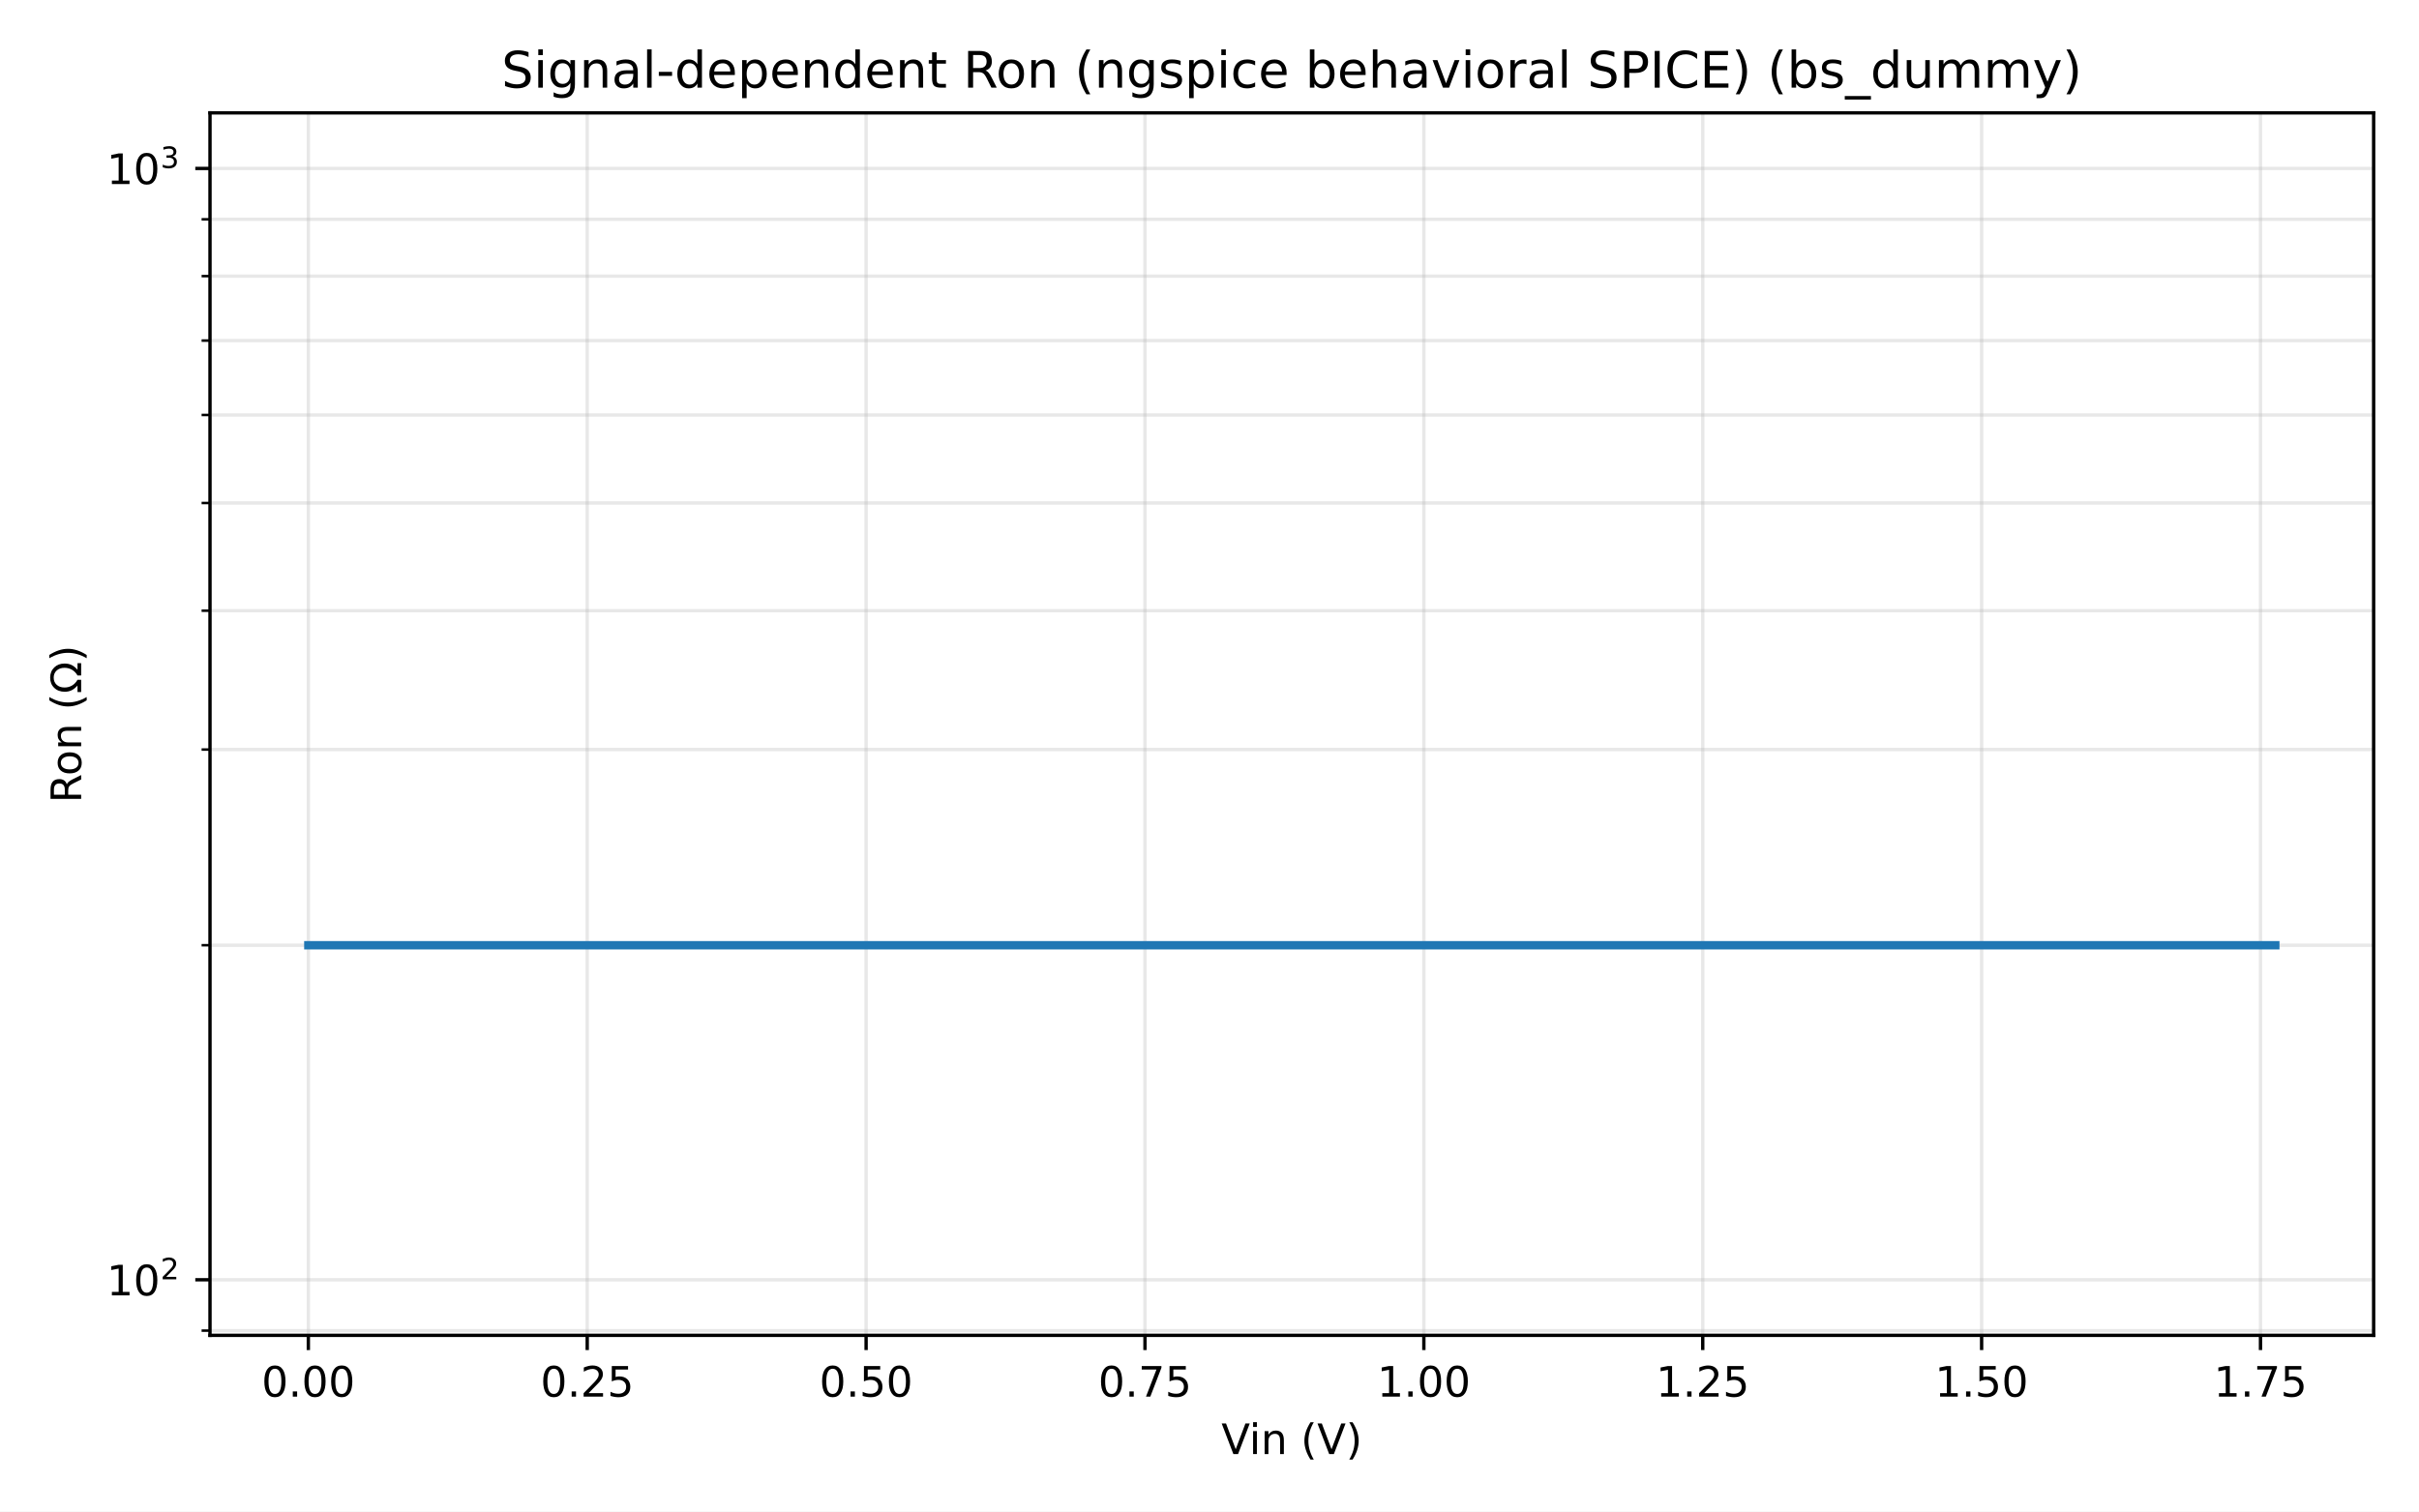
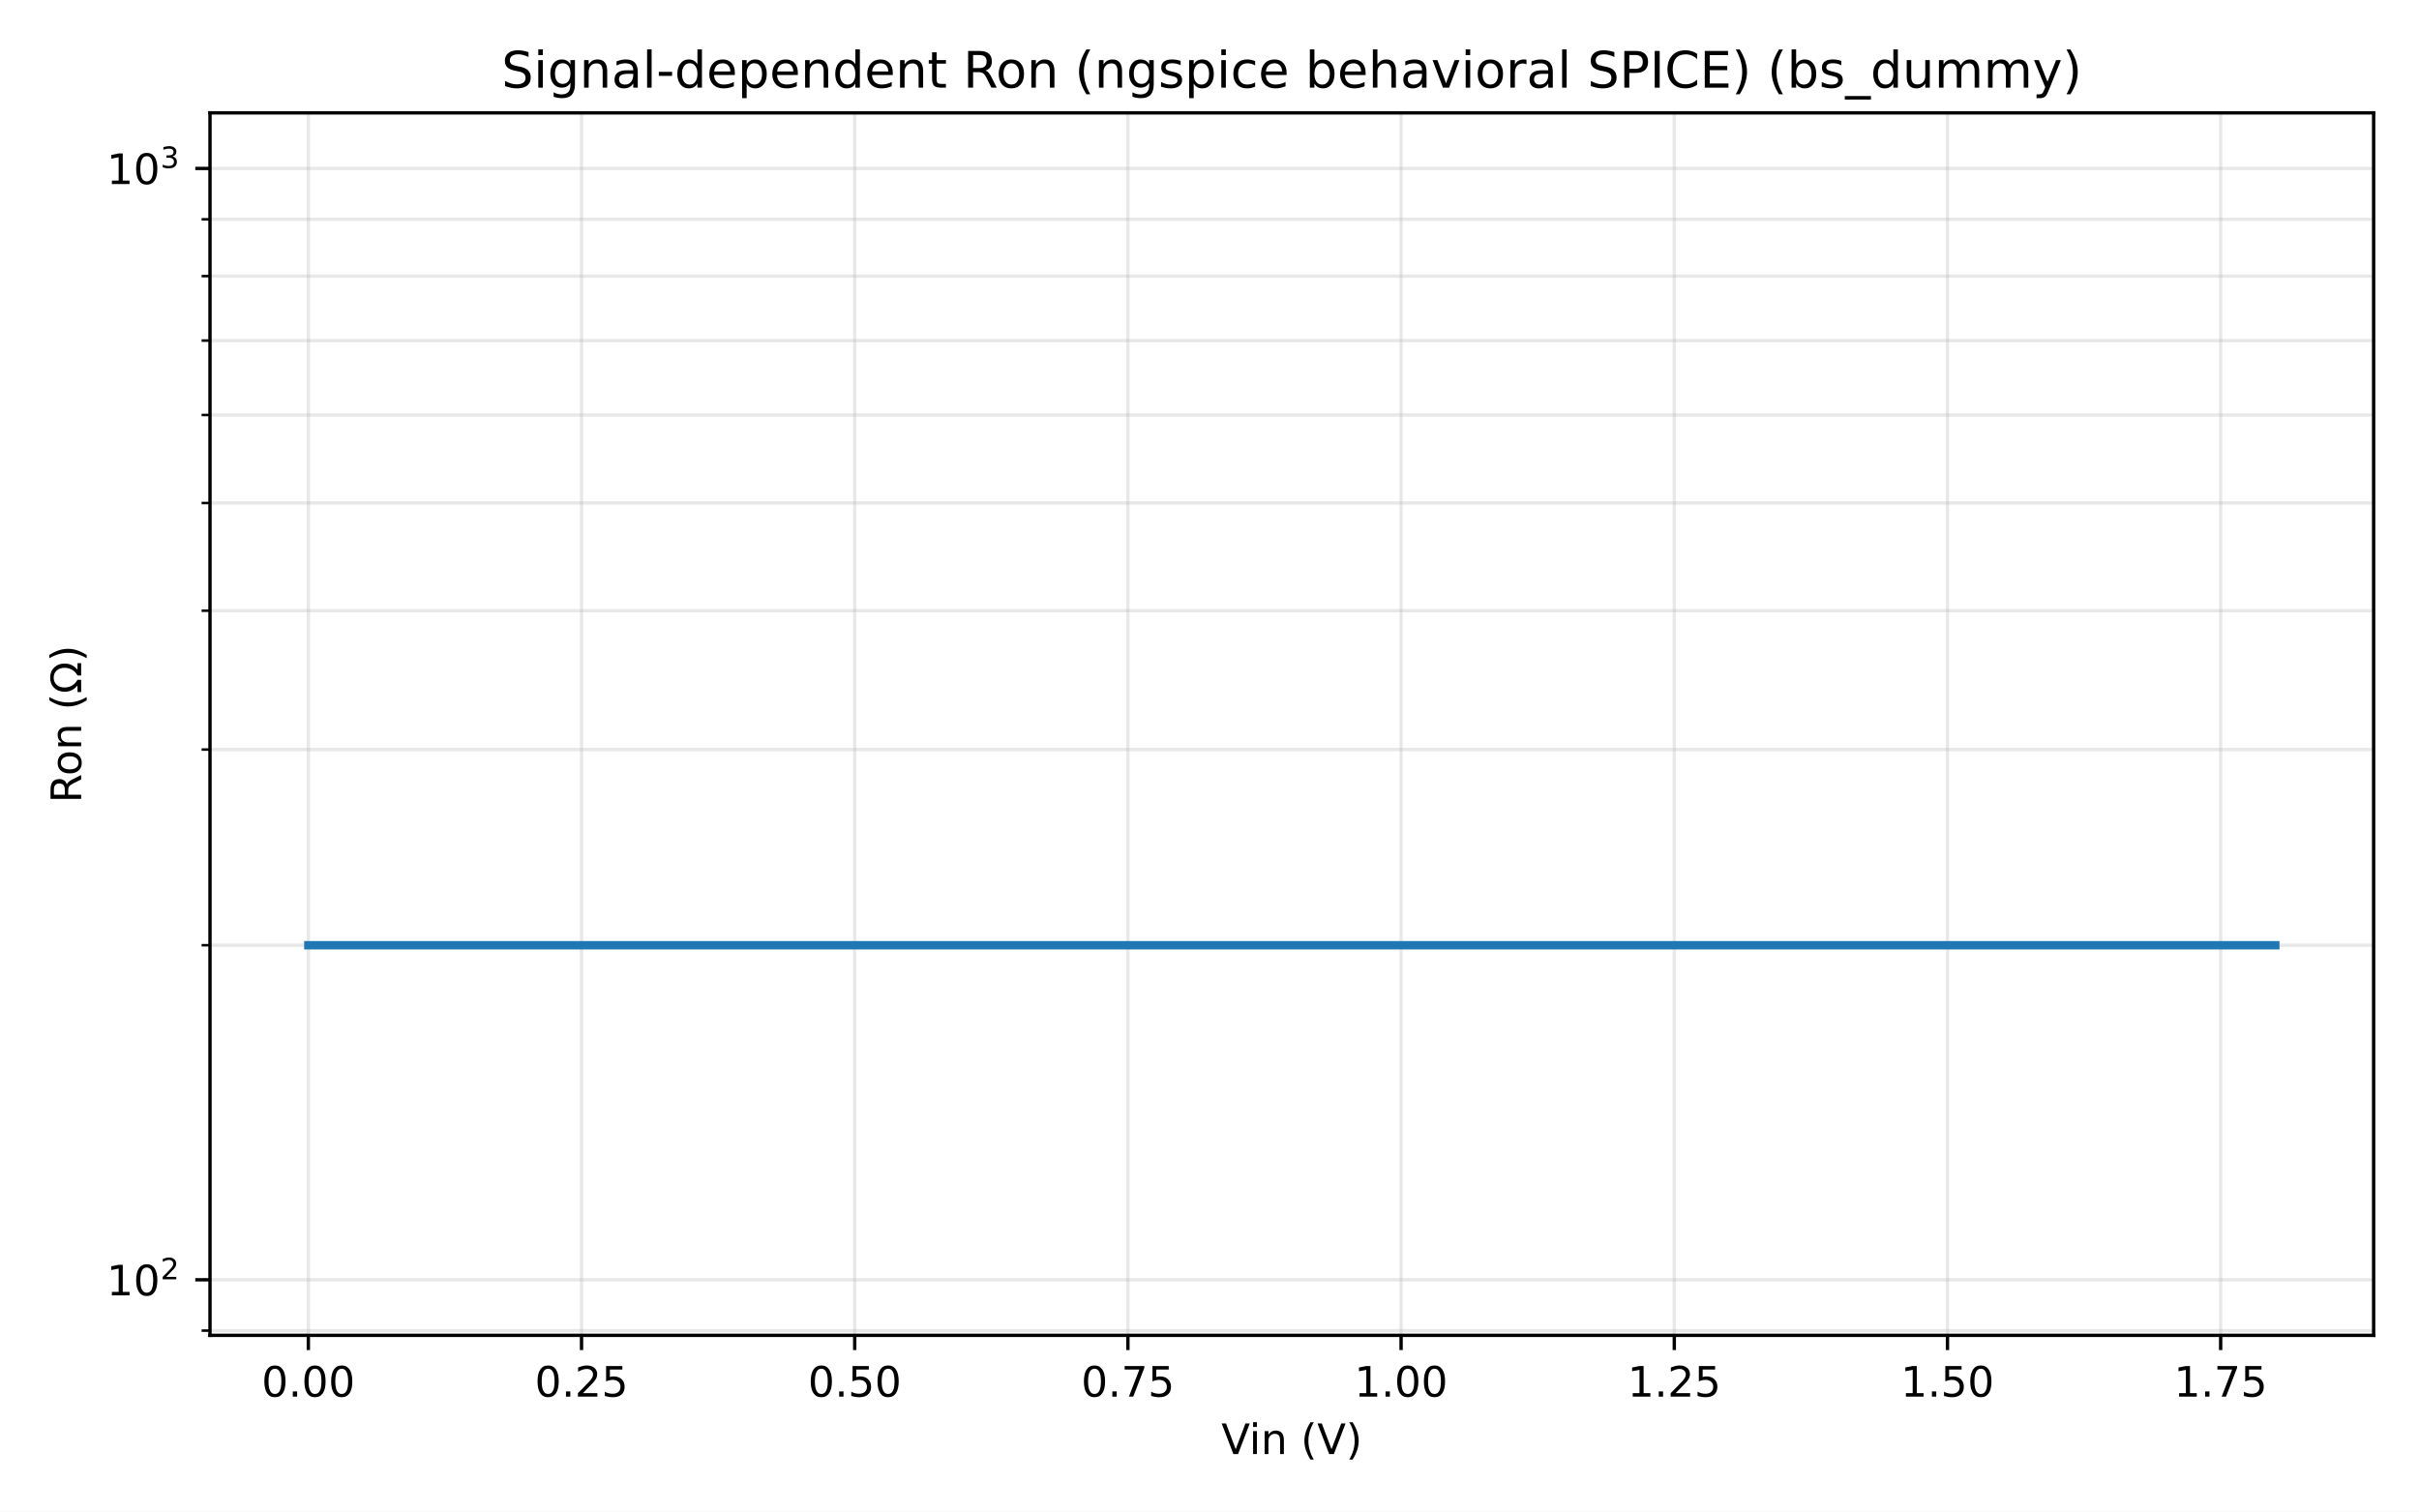
<svg xmlns="http://www.w3.org/2000/svg" xmlns:xlink="http://www.w3.org/1999/xlink" width="576pt" height="360pt" viewBox="0 0 576 360" version="1.1">
  <defs>
    <style type="text/css">*{stroke-linejoin: round; stroke-linecap: butt}</style>
  </defs>
  <g id="figure_1">
    <g id="patch_1">
      <path d="M 0 360  L 576 360  L 576 0  L 0 0  z " style="fill: #ffffff" />
    </g>
    <g id="axes_1">
      <g id="patch_2">
        <path d="M 50.003 318.04  L 565.2 318.04  L 565.2 26.88  L 50.003 26.88  z " style="fill: #ffffff" />
      </g>
      <g id="matplotlib.axis_1">
        <g id="xtick_1">
          <g id="line2d_1">
-             <path d="M 73.421 318.04  L 73.421 26.88  " clip-path="url(#p03a3f156e8)" style="fill: none; stroke: #b0b0b0; stroke-opacity: 0.3; stroke-width: 0.8; stroke-linecap: square" />
+             <path d="M 73.421 318.04  L 73.421 26.88  " clip-path="url(#pf1836891ef)" style="fill: none; stroke: #b0b0b0; stroke-opacity: 0.3; stroke-width: 0.8; stroke-linecap: square" />
          </g>
          <g id="line2d_2">
            <defs>
-               <path id="m224c642c8e" d="M 0 0  L 0 3.5  " style="stroke: #000000; stroke-width: 0.8" />
+               <path id="m5a19cb2542" d="M 0 0  L 0 3.5  " style="stroke: #000000; stroke-width: 0.8" />
            </defs>
            <g>
-               <use xlink:href="#m224c642c8e" x="73.421" y="318.04" style="stroke: #000000; stroke-width: 0.8" />
+               <use xlink:href="#m5a19cb2542" x="73.421" y="318.04" style="stroke: #000000; stroke-width: 0.8" />
            </g>
          </g>
          <g id="text_1">
            <g transform="translate(62.28793 332.6384) scale(0.1 -0.1)">
              <defs>
                <path id="DejaVuSans-30" d="M 2034 4250  Q 1547 4250 1301 3770  Q 1056 3291 1056 2328  Q 1056 1369 1301 889  Q 1547 409 2034 409  Q 2525 409 2770 889  Q 3016 1369 3016 2328  Q 3016 3291 2770 3770  Q 2525 4250 2034 4250  z M 2034 4750  Q 2819 4750 3233 4129  Q 3647 3509 3647 2328  Q 3647 1150 3233 529  Q 2819 -91 2034 -91  Q 1250 -91 836 529  Q 422 1150 422 2328  Q 422 3509 836 4129  Q 1250 4750 2034 4750  z " transform="scale(0.015625)" />
                <path id="DejaVuSans-2e" d="M 684 794  L 1344 794  L 1344 0  L 684 0  L 684 794  z " transform="scale(0.015625)" />
              </defs>
              <use xlink:href="#DejaVuSans-30" />
              <use xlink:href="#DejaVuSans-2e" transform="translate(63.62305 0)" />
              <use xlink:href="#DejaVuSans-30" transform="translate(95.41016 0)" />
              <use xlink:href="#DejaVuSans-30" transform="translate(159.0332 0)" />
            </g>
          </g>
        </g>
        <g id="xtick_2">
          <g id="line2d_3">
-             <path d="M 139.826 318.04  L 139.826 26.88  " clip-path="url(#p03a3f156e8)" style="fill: none; stroke: #b0b0b0; stroke-opacity: 0.3; stroke-width: 0.8; stroke-linecap: square" />
+             <path d="M 138.471 318.04  L 138.471 26.88  " clip-path="url(#pf1836891ef)" style="fill: none; stroke: #b0b0b0; stroke-opacity: 0.3; stroke-width: 0.8; stroke-linecap: square" />
          </g>
          <g id="line2d_4">
            <g>
-               <use xlink:href="#m224c642c8e" x="139.826" y="318.04" style="stroke: #000000; stroke-width: 0.8" />
+               <use xlink:href="#m5a19cb2542" x="138.471" y="318.04" style="stroke: #000000; stroke-width: 0.8" />
            </g>
          </g>
          <g id="text_2">
-             <g transform="translate(128.6933 332.6384) scale(0.1 -0.1)">
+             <g transform="translate(127.3381 332.6384) scale(0.1 -0.1)">
              <defs>
                <path id="DejaVuSans-32" d="M 1228 531  L 3431 531  L 3431 0  L 469 0  L 469 531  Q 828 903 1448 1529  Q 2069 2156 2228 2338  Q 2531 2678 2651 2914  Q 2772 3150 2772 3378  Q 2772 3750 2511 3984  Q 2250 4219 1831 4219  Q 1534 4219 1204 4116  Q 875 4013 500 3803  L 500 4441  Q 881 4594 1212 4672  Q 1544 4750 1819 4750  Q 2544 4750 2975 4387  Q 3406 4025 3406 3419  Q 3406 3131 3298 2873  Q 3191 2616 2906 2266  Q 2828 2175 2409 1742  Q 1991 1309 1228 531  z " transform="scale(0.015625)" />
                <path id="DejaVuSans-35" d="M 691 4666  L 3169 4666  L 3169 4134  L 1269 4134  L 1269 2991  Q 1406 3038 1543 3061  Q 1681 3084 1819 3084  Q 2600 3084 3056 2656  Q 3513 2228 3513 1497  Q 3513 744 3044 326  Q 2575 -91 1722 -91  Q 1428 -91 1123 -41  Q 819 9 494 109  L 494 744  Q 775 591 1075 516  Q 1375 441 1709 441  Q 2250 441 2565 725  Q 2881 1009 2881 1497  Q 2881 1984 2565 2268  Q 2250 2553 1709 2553  Q 1456 2553 1204 2497  Q 953 2441 691 2322  L 691 4666  z " transform="scale(0.015625)" />
              </defs>
              <use xlink:href="#DejaVuSans-30" />
              <use xlink:href="#DejaVuSans-2e" transform="translate(63.62305 0)" />
              <use xlink:href="#DejaVuSans-32" transform="translate(95.41016 0)" />
              <use xlink:href="#DejaVuSans-35" transform="translate(159.0332 0)" />
            </g>
          </g>
        </g>
        <g id="xtick_3">
          <g id="line2d_5">
-             <path d="M 206.232 318.04  L 206.232 26.88  " clip-path="url(#p03a3f156e8)" style="fill: none; stroke: #b0b0b0; stroke-opacity: 0.3; stroke-width: 0.8; stroke-linecap: square" />
+             <path d="M 203.521 318.04  L 203.521 26.88  " clip-path="url(#pf1836891ef)" style="fill: none; stroke: #b0b0b0; stroke-opacity: 0.3; stroke-width: 0.8; stroke-linecap: square" />
          </g>
          <g id="line2d_6">
            <g>
-               <use xlink:href="#m224c642c8e" x="206.232" y="318.04" style="stroke: #000000; stroke-width: 0.8" />
+               <use xlink:href="#m5a19cb2542" x="203.521" y="318.04" style="stroke: #000000; stroke-width: 0.8" />
            </g>
          </g>
          <g id="text_3">
-             <g transform="translate(195.0987 332.6384) scale(0.1 -0.1)">
+             <g transform="translate(192.3883 332.6384) scale(0.1 -0.1)">
              <use xlink:href="#DejaVuSans-30" />
              <use xlink:href="#DejaVuSans-2e" transform="translate(63.62305 0)" />
              <use xlink:href="#DejaVuSans-35" transform="translate(95.41016 0)" />
              <use xlink:href="#DejaVuSans-30" transform="translate(159.0332 0)" />
            </g>
          </g>
        </g>
        <g id="xtick_4">
          <g id="line2d_7">
-             <path d="M 272.637 318.04  L 272.637 26.88  " clip-path="url(#p03a3f156e8)" style="fill: none; stroke: #b0b0b0; stroke-opacity: 0.3; stroke-width: 0.8; stroke-linecap: square" />
+             <path d="M 268.571 318.04  L 268.571 26.88  " clip-path="url(#pf1836891ef)" style="fill: none; stroke: #b0b0b0; stroke-opacity: 0.3; stroke-width: 0.8; stroke-linecap: square" />
          </g>
          <g id="line2d_8">
            <g>
-               <use xlink:href="#m224c642c8e" x="272.637" y="318.04" style="stroke: #000000; stroke-width: 0.8" />
+               <use xlink:href="#m5a19cb2542" x="268.571" y="318.04" style="stroke: #000000; stroke-width: 0.8" />
            </g>
          </g>
          <g id="text_4">
-             <g transform="translate(261.5041 332.6384) scale(0.1 -0.1)">
+             <g transform="translate(257.4384 332.6384) scale(0.1 -0.1)">
              <defs>
                <path id="DejaVuSans-37" d="M 525 4666  L 3525 4666  L 3525 4397  L 1831 0  L 1172 0  L 2766 4134  L 525 4134  L 525 4666  z " transform="scale(0.015625)" />
              </defs>
              <use xlink:href="#DejaVuSans-30" />
              <use xlink:href="#DejaVuSans-2e" transform="translate(63.62305 0)" />
              <use xlink:href="#DejaVuSans-37" transform="translate(95.41016 0)" />
              <use xlink:href="#DejaVuSans-35" transform="translate(159.0332 0)" />
            </g>
          </g>
        </g>
        <g id="xtick_5">
          <g id="line2d_9">
-             <path d="M 339.042 318.04  L 339.042 26.88  " clip-path="url(#p03a3f156e8)" style="fill: none; stroke: #b0b0b0; stroke-opacity: 0.3; stroke-width: 0.8; stroke-linecap: square" />
+             <path d="M 333.621 318.04  L 333.621 26.88  " clip-path="url(#pf1836891ef)" style="fill: none; stroke: #b0b0b0; stroke-opacity: 0.3; stroke-width: 0.8; stroke-linecap: square" />
          </g>
          <g id="line2d_10">
            <g>
-               <use xlink:href="#m224c642c8e" x="339.042" y="318.04" style="stroke: #000000; stroke-width: 0.8" />
+               <use xlink:href="#m5a19cb2542" x="333.621" y="318.04" style="stroke: #000000; stroke-width: 0.8" />
            </g>
          </g>
          <g id="text_5">
-             <g transform="translate(327.9094 332.6384) scale(0.1 -0.1)">
+             <g transform="translate(322.4886 332.6384) scale(0.1 -0.1)">
              <defs>
                <path id="DejaVuSans-31" d="M 794 531  L 1825 531  L 1825 4091  L 703 3866  L 703 4441  L 1819 4666  L 2450 4666  L 2450 531  L 3481 531  L 3481 0  L 794 0  L 794 531  z " transform="scale(0.015625)" />
              </defs>
              <use xlink:href="#DejaVuSans-31" />
              <use xlink:href="#DejaVuSans-2e" transform="translate(63.62305 0)" />
              <use xlink:href="#DejaVuSans-30" transform="translate(95.41016 0)" />
              <use xlink:href="#DejaVuSans-30" transform="translate(159.0332 0)" />
            </g>
          </g>
        </g>
        <g id="xtick_6">
          <g id="line2d_11">
-             <path d="M 405.448 318.04  L 405.448 26.88  " clip-path="url(#p03a3f156e8)" style="fill: none; stroke: #b0b0b0; stroke-opacity: 0.3; stroke-width: 0.8; stroke-linecap: square" />
+             <path d="M 398.672 318.04  L 398.672 26.88  " clip-path="url(#pf1836891ef)" style="fill: none; stroke: #b0b0b0; stroke-opacity: 0.3; stroke-width: 0.8; stroke-linecap: square" />
          </g>
          <g id="line2d_12">
            <g>
-               <use xlink:href="#m224c642c8e" x="405.448" y="318.04" style="stroke: #000000; stroke-width: 0.8" />
+               <use xlink:href="#m5a19cb2542" x="398.672" y="318.04" style="stroke: #000000; stroke-width: 0.8" />
            </g>
          </g>
          <g id="text_6">
-             <g transform="translate(394.3148 332.6384) scale(0.1 -0.1)">
+             <g transform="translate(387.5388 332.6384) scale(0.1 -0.1)">
              <use xlink:href="#DejaVuSans-31" />
              <use xlink:href="#DejaVuSans-2e" transform="translate(63.62305 0)" />
              <use xlink:href="#DejaVuSans-32" transform="translate(95.41016 0)" />
              <use xlink:href="#DejaVuSans-35" transform="translate(159.0332 0)" />
            </g>
          </g>
        </g>
        <g id="xtick_7">
          <g id="line2d_13">
-             <path d="M 471.853 318.04  L 471.853 26.88  " clip-path="url(#p03a3f156e8)" style="fill: none; stroke: #b0b0b0; stroke-opacity: 0.3; stroke-width: 0.8; stroke-linecap: square" />
+             <path d="M 463.722 318.04  L 463.722 26.88  " clip-path="url(#pf1836891ef)" style="fill: none; stroke: #b0b0b0; stroke-opacity: 0.3; stroke-width: 0.8; stroke-linecap: square" />
          </g>
          <g id="line2d_14">
            <g>
-               <use xlink:href="#m224c642c8e" x="471.853" y="318.04" style="stroke: #000000; stroke-width: 0.8" />
+               <use xlink:href="#m5a19cb2542" x="463.722" y="318.04" style="stroke: #000000; stroke-width: 0.8" />
            </g>
          </g>
          <g id="text_7">
-             <g transform="translate(460.7202 332.6384) scale(0.1 -0.1)">
+             <g transform="translate(452.5889 332.6384) scale(0.1 -0.1)">
              <use xlink:href="#DejaVuSans-31" />
              <use xlink:href="#DejaVuSans-2e" transform="translate(63.62305 0)" />
              <use xlink:href="#DejaVuSans-35" transform="translate(95.41016 0)" />
              <use xlink:href="#DejaVuSans-30" transform="translate(159.0332 0)" />
            </g>
          </g>
        </g>
        <g id="xtick_8">
          <g id="line2d_15">
-             <path d="M 538.258 318.04  L 538.258 26.88  " clip-path="url(#p03a3f156e8)" style="fill: none; stroke: #b0b0b0; stroke-opacity: 0.3; stroke-width: 0.8; stroke-linecap: square" />
+             <path d="M 528.772 318.04  L 528.772 26.88  " clip-path="url(#pf1836891ef)" style="fill: none; stroke: #b0b0b0; stroke-opacity: 0.3; stroke-width: 0.8; stroke-linecap: square" />
          </g>
          <g id="line2d_16">
            <g>
-               <use xlink:href="#m224c642c8e" x="538.258" y="318.04" style="stroke: #000000; stroke-width: 0.8" />
+               <use xlink:href="#m5a19cb2542" x="528.772" y="318.04" style="stroke: #000000; stroke-width: 0.8" />
            </g>
          </g>
          <g id="text_8">
-             <g transform="translate(527.1256 332.6384) scale(0.1 -0.1)">
+             <g transform="translate(517.6391 332.6384) scale(0.1 -0.1)">
              <use xlink:href="#DejaVuSans-31" />
              <use xlink:href="#DejaVuSans-2e" transform="translate(63.62305 0)" />
              <use xlink:href="#DejaVuSans-37" transform="translate(95.41016 0)" />
              <use xlink:href="#DejaVuSans-35" transform="translate(159.0332 0)" />
            </g>
          </g>
        </g>
        <g id="text_9">
          <g transform="translate(290.8248 346.3166) scale(0.1 -0.1)">
            <defs>
              <path id="DejaVuSans-56" d="M 1831 0  L 50 4666  L 709 4666  L 2188 738  L 3669 4666  L 4325 4666  L 2547 0  L 1831 0  z " transform="scale(0.015625)" />
              <path id="DejaVuSans-69" d="M 603 3500  L 1178 3500  L 1178 0  L 603 0  L 603 3500  z M 603 4863  L 1178 4863  L 1178 4134  L 603 4134  L 603 4863  z " transform="scale(0.015625)" />
              <path id="DejaVuSans-6e" d="M 3513 2113  L 3513 0  L 2938 0  L 2938 2094  Q 2938 2591 2744 2837  Q 2550 3084 2163 3084  Q 1697 3084 1428 2787  Q 1159 2491 1159 1978  L 1159 0  L 581 0  L 581 3500  L 1159 3500  L 1159 2956  Q 1366 3272 1645 3428  Q 1925 3584 2291 3584  Q 2894 3584 3203 3211  Q 3513 2838 3513 2113  z " transform="scale(0.015625)" />
              <path id="DejaVuSans-20" transform="scale(0.015625)" />
              <path id="DejaVuSans-28" d="M 1984 4856  Q 1566 4138 1362 3434  Q 1159 2731 1159 2009  Q 1159 1288 1364 580  Q 1569 -128 1984 -844  L 1484 -844  Q 1016 -109 783 600  Q 550 1309 550 2009  Q 550 2706 781 3412  Q 1013 4119 1484 4856  L 1984 4856  z " transform="scale(0.015625)" />
              <path id="DejaVuSans-29" d="M 513 4856  L 1013 4856  Q 1481 4119 1714 3412  Q 1947 2706 1947 2009  Q 1947 1309 1714 600  Q 1481 -109 1013 -844  L 513 -844  Q 928 -128 1133 580  Q 1338 1288 1338 2009  Q 1338 2731 1133 3434  Q 928 4138 513 4856  z " transform="scale(0.015625)" />
            </defs>
            <use xlink:href="#DejaVuSans-56" />
            <use xlink:href="#DejaVuSans-69" transform="translate(66.1582 0)" />
            <use xlink:href="#DejaVuSans-6e" transform="translate(93.94141 0)" />
            <use xlink:href="#DejaVuSans-20" transform="translate(157.3203 0)" />
            <use xlink:href="#DejaVuSans-28" transform="translate(189.1074 0)" />
            <use xlink:href="#DejaVuSans-56" transform="translate(228.1211 0)" />
            <use xlink:href="#DejaVuSans-29" transform="translate(296.5293 0)" />
          </g>
        </g>
      </g>
      <g id="matplotlib.axis_2">
        <g id="ytick_1">
          <g id="line2d_17">
-             <path d="M 50.003 304.805  L 565.2 304.805  " clip-path="url(#p03a3f156e8)" style="fill: none; stroke: #b0b0b0; stroke-opacity: 0.3; stroke-width: 0.8; stroke-linecap: square" />
+             <path d="M 50.003 304.805  L 565.2 304.805  " clip-path="url(#pf1836891ef)" style="fill: none; stroke: #b0b0b0; stroke-opacity: 0.3; stroke-width: 0.8; stroke-linecap: square" />
          </g>
          <g id="line2d_18">
            <defs>
-               <path id="m04f6b18894" d="M 0 0  L -3.5 0  " style="stroke: #000000; stroke-width: 0.8" />
+               <path id="m73b6cbff5a" d="M 0 0  L -3.5 0  " style="stroke: #000000; stroke-width: 0.8" />
            </defs>
            <g>
-               <use xlink:href="#m04f6b18894" x="50.003" y="304.805" style="stroke: #000000; stroke-width: 0.8" />
+               <use xlink:href="#m73b6cbff5a" x="50.003" y="304.805" style="stroke: #000000; stroke-width: 0.8" />
            </g>
          </g>
          <g id="text_10">
            <g transform="translate(25.40269 308.6047) scale(0.1 -0.1)">
              <use xlink:href="#DejaVuSans-31" transform="translate(0 0.765625)" />
              <use xlink:href="#DejaVuSans-30" transform="translate(63.62305 0.765625)" />
              <use xlink:href="#DejaVuSans-32" transform="translate(128.2031 39.04688) scale(0.7)" />
            </g>
          </g>
        </g>
        <g id="ytick_2">
          <g id="line2d_19">
-             <path d="M 50.003 40.115  L 565.2 40.115  " clip-path="url(#p03a3f156e8)" style="fill: none; stroke: #b0b0b0; stroke-opacity: 0.3; stroke-width: 0.8; stroke-linecap: square" />
+             <path d="M 50.003 40.115  L 565.2 40.115  " clip-path="url(#pf1836891ef)" style="fill: none; stroke: #b0b0b0; stroke-opacity: 0.3; stroke-width: 0.8; stroke-linecap: square" />
          </g>
          <g id="line2d_20">
            <g>
-               <use xlink:href="#m04f6b18894" x="50.003" y="40.115" style="stroke: #000000; stroke-width: 0.8" />
+               <use xlink:href="#m73b6cbff5a" x="50.003" y="40.115" style="stroke: #000000; stroke-width: 0.8" />
            </g>
          </g>
          <g id="text_11">
            <g transform="translate(25.40269 43.91376) scale(0.1 -0.1)">
              <defs>
                <path id="DejaVuSans-33" d="M 2597 2516  Q 3050 2419 3304 2112  Q 3559 1806 3559 1356  Q 3559 666 3084 287  Q 2609 -91 1734 -91  Q 1441 -91 1130 -33  Q 819 25 488 141  L 488 750  Q 750 597 1062 519  Q 1375 441 1716 441  Q 2309 441 2620 675  Q 2931 909 2931 1356  Q 2931 1769 2642 2001  Q 2353 2234 1838 2234  L 1294 2234  L 1294 2753  L 1863 2753  Q 2328 2753 2575 2939  Q 2822 3125 2822 3475  Q 2822 3834 2567 4026  Q 2313 4219 1838 4219  Q 1578 4219 1281 4162  Q 984 4106 628 3988  L 628 4550  Q 988 4650 1302 4700  Q 1616 4750 1894 4750  Q 2613 4750 3031 4423  Q 3450 4097 3450 3541  Q 3450 3153 3228 2886  Q 3006 2619 2597 2516  z " transform="scale(0.015625)" />
              </defs>
              <use xlink:href="#DejaVuSans-31" transform="translate(0 0.765625)" />
              <use xlink:href="#DejaVuSans-30" transform="translate(63.62305 0.765625)" />
              <use xlink:href="#DejaVuSans-33" transform="translate(128.2031 39.04688) scale(0.7)" />
            </g>
          </g>
        </g>
        <g id="ytick_3">
          <g id="line2d_21">
-             <path d="M 50.003 316.917  L 565.2 316.917  " clip-path="url(#p03a3f156e8)" style="fill: none; stroke: #b0b0b0; stroke-opacity: 0.3; stroke-width: 0.8; stroke-linecap: square" />
+             <path d="M 50.003 316.917  L 565.2 316.917  " clip-path="url(#pf1836891ef)" style="fill: none; stroke: #b0b0b0; stroke-opacity: 0.3; stroke-width: 0.8; stroke-linecap: square" />
          </g>
          <g id="line2d_22">
            <defs>
-               <path id="me1e80c1c59" d="M 0 0  L -2 0  " style="stroke: #000000; stroke-width: 0.6" />
+               <path id="mc6cff2ff74" d="M 0 0  L -2 0  " style="stroke: #000000; stroke-width: 0.6" />
            </defs>
            <g>
-               <use xlink:href="#me1e80c1c59" x="50.003" y="316.917" style="stroke: #000000; stroke-width: 0.6" />
+               <use xlink:href="#mc6cff2ff74" x="50.003" y="316.917" style="stroke: #000000; stroke-width: 0.6" />
            </g>
          </g>
        </g>
        <g id="ytick_4">
          <g id="line2d_23">
-             <path d="M 50.003 225.126  L 565.2 225.126  " clip-path="url(#p03a3f156e8)" style="fill: none; stroke: #b0b0b0; stroke-opacity: 0.3; stroke-width: 0.8; stroke-linecap: square" />
+             <path d="M 50.003 225.126  L 565.2 225.126  " clip-path="url(#pf1836891ef)" style="fill: none; stroke: #b0b0b0; stroke-opacity: 0.3; stroke-width: 0.8; stroke-linecap: square" />
          </g>
          <g id="line2d_24">
            <g>
-               <use xlink:href="#me1e80c1c59" x="50.003" y="225.126" style="stroke: #000000; stroke-width: 0.6" />
+               <use xlink:href="#mc6cff2ff74" x="50.003" y="225.126" style="stroke: #000000; stroke-width: 0.6" />
            </g>
          </g>
        </g>
        <g id="ytick_5">
          <g id="line2d_25">
-             <path d="M 50.003 178.516  L 565.2 178.516  " clip-path="url(#p03a3f156e8)" style="fill: none; stroke: #b0b0b0; stroke-opacity: 0.3; stroke-width: 0.8; stroke-linecap: square" />
+             <path d="M 50.003 178.516  L 565.2 178.516  " clip-path="url(#pf1836891ef)" style="fill: none; stroke: #b0b0b0; stroke-opacity: 0.3; stroke-width: 0.8; stroke-linecap: square" />
          </g>
          <g id="line2d_26">
            <g>
-               <use xlink:href="#me1e80c1c59" x="50.003" y="178.516" style="stroke: #000000; stroke-width: 0.6" />
+               <use xlink:href="#mc6cff2ff74" x="50.003" y="178.516" style="stroke: #000000; stroke-width: 0.6" />
            </g>
          </g>
        </g>
        <g id="ytick_6">
          <g id="line2d_27">
-             <path d="M 50.003 145.446  L 565.2 145.446  " clip-path="url(#p03a3f156e8)" style="fill: none; stroke: #b0b0b0; stroke-opacity: 0.3; stroke-width: 0.8; stroke-linecap: square" />
+             <path d="M 50.003 145.446  L 565.2 145.446  " clip-path="url(#pf1836891ef)" style="fill: none; stroke: #b0b0b0; stroke-opacity: 0.3; stroke-width: 0.8; stroke-linecap: square" />
          </g>
          <g id="line2d_28">
            <g>
-               <use xlink:href="#me1e80c1c59" x="50.003" y="145.446" style="stroke: #000000; stroke-width: 0.6" />
+               <use xlink:href="#mc6cff2ff74" x="50.003" y="145.446" style="stroke: #000000; stroke-width: 0.6" />
            </g>
          </g>
        </g>
        <g id="ytick_7">
          <g id="line2d_29">
-             <path d="M 50.003 119.794  L 565.2 119.794  " clip-path="url(#p03a3f156e8)" style="fill: none; stroke: #b0b0b0; stroke-opacity: 0.3; stroke-width: 0.8; stroke-linecap: square" />
+             <path d="M 50.003 119.794  L 565.2 119.794  " clip-path="url(#pf1836891ef)" style="fill: none; stroke: #b0b0b0; stroke-opacity: 0.3; stroke-width: 0.8; stroke-linecap: square" />
          </g>
          <g id="line2d_30">
            <g>
-               <use xlink:href="#me1e80c1c59" x="50.003" y="119.794" style="stroke: #000000; stroke-width: 0.6" />
+               <use xlink:href="#mc6cff2ff74" x="50.003" y="119.794" style="stroke: #000000; stroke-width: 0.6" />
            </g>
          </g>
        </g>
        <g id="ytick_8">
          <g id="line2d_31">
-             <path d="M 50.003 98.836  L 565.2 98.836  " clip-path="url(#p03a3f156e8)" style="fill: none; stroke: #b0b0b0; stroke-opacity: 0.3; stroke-width: 0.8; stroke-linecap: square" />
+             <path d="M 50.003 98.836  L 565.2 98.836  " clip-path="url(#pf1836891ef)" style="fill: none; stroke: #b0b0b0; stroke-opacity: 0.3; stroke-width: 0.8; stroke-linecap: square" />
          </g>
          <g id="line2d_32">
            <g>
-               <use xlink:href="#me1e80c1c59" x="50.003" y="98.836" style="stroke: #000000; stroke-width: 0.6" />
+               <use xlink:href="#mc6cff2ff74" x="50.003" y="98.836" style="stroke: #000000; stroke-width: 0.6" />
            </g>
          </g>
        </g>
        <g id="ytick_9">
          <g id="line2d_33">
-             <path d="M 50.003 81.116  L 565.2 81.116  " clip-path="url(#p03a3f156e8)" style="fill: none; stroke: #b0b0b0; stroke-opacity: 0.3; stroke-width: 0.8; stroke-linecap: square" />
+             <path d="M 50.003 81.116  L 565.2 81.116  " clip-path="url(#pf1836891ef)" style="fill: none; stroke: #b0b0b0; stroke-opacity: 0.3; stroke-width: 0.8; stroke-linecap: square" />
          </g>
          <g id="line2d_34">
            <g>
-               <use xlink:href="#me1e80c1c59" x="50.003" y="81.116" style="stroke: #000000; stroke-width: 0.6" />
+               <use xlink:href="#mc6cff2ff74" x="50.003" y="81.116" style="stroke: #000000; stroke-width: 0.6" />
            </g>
          </g>
        </g>
        <g id="ytick_10">
          <g id="line2d_35">
-             <path d="M 50.003 65.766  L 565.2 65.766  " clip-path="url(#p03a3f156e8)" style="fill: none; stroke: #b0b0b0; stroke-opacity: 0.3; stroke-width: 0.8; stroke-linecap: square" />
+             <path d="M 50.003 65.766  L 565.2 65.766  " clip-path="url(#pf1836891ef)" style="fill: none; stroke: #b0b0b0; stroke-opacity: 0.3; stroke-width: 0.8; stroke-linecap: square" />
          </g>
          <g id="line2d_36">
            <g>
-               <use xlink:href="#me1e80c1c59" x="50.003" y="65.766" style="stroke: #000000; stroke-width: 0.6" />
+               <use xlink:href="#mc6cff2ff74" x="50.003" y="65.766" style="stroke: #000000; stroke-width: 0.6" />
            </g>
          </g>
        </g>
        <g id="ytick_11">
          <g id="line2d_37">
-             <path d="M 50.003 52.226  L 565.2 52.226  " clip-path="url(#p03a3f156e8)" style="fill: none; stroke: #b0b0b0; stroke-opacity: 0.3; stroke-width: 0.8; stroke-linecap: square" />
+             <path d="M 50.003 52.226  L 565.2 52.226  " clip-path="url(#pf1836891ef)" style="fill: none; stroke: #b0b0b0; stroke-opacity: 0.3; stroke-width: 0.8; stroke-linecap: square" />
          </g>
          <g id="line2d_38">
            <g>
-               <use xlink:href="#me1e80c1c59" x="50.003" y="52.226" style="stroke: #000000; stroke-width: 0.6" />
+               <use xlink:href="#mc6cff2ff74" x="50.003" y="52.226" style="stroke: #000000; stroke-width: 0.6" />
            </g>
          </g>
        </g>
        <g id="text_12">
          <g transform="translate(19.323 191.2491) rotate(-90) scale(0.1 -0.1)">
            <defs>
              <path id="DejaVuSans-52" d="M 2841 2188  Q 3044 2119 3236 1894  Q 3428 1669 3622 1275  L 4263 0  L 3584 0  L 2988 1197  Q 2756 1666 2539 1819  Q 2322 1972 1947 1972  L 1259 1972  L 1259 0  L 628 0  L 628 4666  L 2053 4666  Q 2853 4666 3247 4331  Q 3641 3997 3641 3322  Q 3641 2881 3436 2590  Q 3231 2300 2841 2188  z M 1259 4147  L 1259 2491  L 2053 2491  Q 2509 2491 2742 2702  Q 2975 2913 2975 3322  Q 2975 3731 2742 3939  Q 2509 4147 2053 4147  L 1259 4147  z " transform="scale(0.015625)" />
              <path id="DejaVuSans-6f" d="M 1959 3097  Q 1497 3097 1228 2736  Q 959 2375 959 1747  Q 959 1119 1226 758  Q 1494 397 1959 397  Q 2419 397 2687 759  Q 2956 1122 2956 1747  Q 2956 2369 2687 2733  Q 2419 3097 1959 3097  z M 1959 3584  Q 2709 3584 3137 3096  Q 3566 2609 3566 1747  Q 3566 888 3137 398  Q 2709 -91 1959 -91  Q 1206 -91 779 398  Q 353 888 353 1747  Q 353 2609 779 3096  Q 1206 3584 1959 3584  z " transform="scale(0.015625)" />
              <path id="DejaVuSans-3a9" d="M 4647 556  L 4647 0  L 2772 0  L 2772 556  Q 3325 859 3634 1378  Q 3944 1897 3944 2528  Q 3944 3278 3531 3731  Q 3119 4184 2444 4184  Q 1769 4184 1355 3729  Q 941 3275 941 2528  Q 941 1897 1250 1378  Q 1563 859 2119 556  L 2119 0  L 244 0  L 244 556  L 1241 556  Q 747 991 519 1456  Q 294 1922 294 2497  Q 294 3491 894 4106  Q 1491 4722 2444 4722  Q 3391 4722 3994 4106  Q 4594 3494 4594 2528  Q 4594 1922 4372 1459  Q 4150 997 3647 556  L 4647 556  z " transform="scale(0.015625)" />
            </defs>
            <use xlink:href="#DejaVuSans-52" />
            <use xlink:href="#DejaVuSans-6f" transform="translate(64.98242 0)" />
            <use xlink:href="#DejaVuSans-6e" transform="translate(126.1641 0)" />
            <use xlink:href="#DejaVuSans-20" transform="translate(189.543 0)" />
            <use xlink:href="#DejaVuSans-28" transform="translate(221.3301 0)" />
            <use xlink:href="#DejaVuSans-3a9" transform="translate(260.3438 0)" />
            <use xlink:href="#DejaVuSans-29" transform="translate(336.7598 0)" />
          </g>
        </g>
      </g>
      <g id="line2d_39">
-         <path d="M 73.421 225.126  L 83.178 225.126  L 92.936 225.126  L 102.693 225.126  L 112.451 225.126  L 122.208 225.126  L 131.966 225.126  L 141.723 225.126  L 151.481 225.126  L 161.238 225.126  L 170.996 225.126  L 180.754 225.126  L 190.511 225.126  L 200.269 225.126  L 210.026 225.126  L 219.784 225.126  L 229.541 225.126  L 239.299 225.126  L 249.056 225.126  L 258.814 225.126  L 268.571 225.126  L 278.329 225.126  L 288.086 225.126  L 297.844 225.126  L 307.601 225.126  L 317.359 225.126  L 327.116 225.126  L 336.874 225.126  L 346.631 225.126  L 356.389 225.126  L 366.146 225.126  L 375.904 225.126  L 385.662 225.126  L 395.419 225.126  L 405.177 225.126  L 414.934 225.126  L 424.692 225.126  L 434.449 225.126  L 444.207 225.126  L 453.964 225.126  L 463.722 225.126  L 473.479 225.126  L 483.237 225.126  L 492.994 225.126  L 502.752 225.126  L 512.509 225.126  L 522.267 225.126  L 532.024 225.126  L 541.782 225.126  " clip-path="url(#p03a3f156e8)" style="fill: none; stroke: #1f77b4; stroke-width: 2; stroke-linecap: square" />
+         <path d="M 73.421 225.126  L 82.979 225.126  L 92.538 225.126  L 102.096 225.126  L 111.654 225.126  L 121.213 225.126  L 130.771 225.126  L 140.329 225.126  L 149.888 225.126  L 159.446 225.126  L 169.005 225.126  L 178.563 225.126  L 188.121 225.126  L 197.68 225.126  L 207.238 225.126  L 216.797 225.126  L 226.355 225.126  L 235.913 225.126  L 245.472 225.126  L 255.03 225.126  L 264.589 225.126  L 274.147 225.126  L 283.705 225.126  L 293.264 225.126  L 302.822 225.126  L 312.381 225.126  L 321.939 225.126  L 331.497 225.126  L 341.056 225.126  L 350.614 225.126  L 360.172 225.126  L 369.731 225.126  L 379.289 225.126  L 388.848 225.126  L 398.406 225.126  L 407.964 225.126  L 417.523 225.126  L 427.081 225.126  L 436.64 225.126  L 446.198 225.126  L 455.756 225.126  L 465.315 225.126  L 474.873 225.126  L 484.432 225.126  L 493.99 225.126  L 503.548 225.126  L 513.107 225.126  L 522.665 225.126  L 532.224 225.126  L 541.782 225.126  " clip-path="url(#pf1836891ef)" style="fill: none; stroke: #1f77b4; stroke-width: 2; stroke-linecap: square" />
      </g>
      <g id="patch_3">
        <path d="M 50.003 318.04  L 50.003 26.88  " style="fill: none; stroke: #000000; stroke-width: 0.8; stroke-linejoin: miter; stroke-linecap: square" />
      </g>
      <g id="patch_4">
        <path d="M 565.2 318.04  L 565.2 26.88  " style="fill: none; stroke: #000000; stroke-width: 0.8; stroke-linejoin: miter; stroke-linecap: square" />
      </g>
      <g id="patch_5">
        <path d="M 50.003 318.04  L 565.2 318.04  " style="fill: none; stroke: #000000; stroke-width: 0.8; stroke-linejoin: miter; stroke-linecap: square" />
      </g>
      <g id="patch_6">
        <path d="M 50.003 26.88  L 565.2 26.88  " style="fill: none; stroke: #000000; stroke-width: 0.8; stroke-linejoin: miter; stroke-linecap: square" />
      </g>
      <g id="text_13">
        <g transform="translate(119.4263 20.88) scale(0.12 -0.12)">
          <defs>
            <path id="DejaVuSans-53" d="M 3425 4513  L 3425 3897  Q 3066 4069 2747 4153  Q 2428 4238 2131 4238  Q 1616 4238 1336 4038  Q 1056 3838 1056 3469  Q 1056 3159 1242 3001  Q 1428 2844 1947 2747  L 2328 2669  Q 3034 2534 3370 2195  Q 3706 1856 3706 1288  Q 3706 609 3251 259  Q 2797 -91 1919 -91  Q 1588 -91 1214 -16  Q 841 59 441 206  L 441 856  Q 825 641 1194 531  Q 1563 422 1919 422  Q 2459 422 2753 634  Q 3047 847 3047 1241  Q 3047 1584 2836 1778  Q 2625 1972 2144 2069  L 1759 2144  Q 1053 2284 737 2584  Q 422 2884 422 3419  Q 422 4038 858 4394  Q 1294 4750 2059 4750  Q 2388 4750 2728 4690  Q 3069 4631 3425 4513  z " transform="scale(0.015625)" />
            <path id="DejaVuSans-67" d="M 2906 1791  Q 2906 2416 2648 2759  Q 2391 3103 1925 3103  Q 1463 3103 1205 2759  Q 947 2416 947 1791  Q 947 1169 1205 825  Q 1463 481 1925 481  Q 2391 481 2648 825  Q 2906 1169 2906 1791  z M 3481 434  Q 3481 -459 3084 -895  Q 2688 -1331 1869 -1331  Q 1566 -1331 1297 -1286  Q 1028 -1241 775 -1147  L 775 -588  Q 1028 -725 1275 -790  Q 1522 -856 1778 -856  Q 2344 -856 2625 -561  Q 2906 -266 2906 331  L 2906 616  Q 2728 306 2450 153  Q 2172 0 1784 0  Q 1141 0 747 490  Q 353 981 353 1791  Q 353 2603 747 3093  Q 1141 3584 1784 3584  Q 2172 3584 2450 3431  Q 2728 3278 2906 2969  L 2906 3500  L 3481 3500  L 3481 434  z " transform="scale(0.015625)" />
            <path id="DejaVuSans-61" d="M 2194 1759  Q 1497 1759 1228 1600  Q 959 1441 959 1056  Q 959 750 1161 570  Q 1363 391 1709 391  Q 2188 391 2477 730  Q 2766 1069 2766 1631  L 2766 1759  L 2194 1759  z M 3341 1997  L 3341 0  L 2766 0  L 2766 531  Q 2569 213 2275 61  Q 1981 -91 1556 -91  Q 1019 -91 701 211  Q 384 513 384 1019  Q 384 1609 779 1909  Q 1175 2209 1959 2209  L 2766 2209  L 2766 2266  Q 2766 2663 2505 2880  Q 2244 3097 1772 3097  Q 1472 3097 1187 3025  Q 903 2953 641 2809  L 641 3341  Q 956 3463 1253 3523  Q 1550 3584 1831 3584  Q 2591 3584 2966 3190  Q 3341 2797 3341 1997  z " transform="scale(0.015625)" />
            <path id="DejaVuSans-6c" d="M 603 4863  L 1178 4863  L 1178 0  L 603 0  L 603 4863  z " transform="scale(0.015625)" />
            <path id="DejaVuSans-2d" d="M 313 2009  L 1997 2009  L 1997 1497  L 313 1497  L 313 2009  z " transform="scale(0.015625)" />
            <path id="DejaVuSans-64" d="M 2906 2969  L 2906 4863  L 3481 4863  L 3481 0  L 2906 0  L 2906 525  Q 2725 213 2448 61  Q 2172 -91 1784 -91  Q 1150 -91 751 415  Q 353 922 353 1747  Q 353 2572 751 3078  Q 1150 3584 1784 3584  Q 2172 3584 2448 3432  Q 2725 3281 2906 2969  z M 947 1747  Q 947 1113 1208 752  Q 1469 391 1925 391  Q 2381 391 2643 752  Q 2906 1113 2906 1747  Q 2906 2381 2643 2742  Q 2381 3103 1925 3103  Q 1469 3103 1208 2742  Q 947 2381 947 1747  z " transform="scale(0.015625)" />
            <path id="DejaVuSans-65" d="M 3597 1894  L 3597 1613  L 953 1613  Q 991 1019 1311 708  Q 1631 397 2203 397  Q 2534 397 2845 478  Q 3156 559 3463 722  L 3463 178  Q 3153 47 2828 -22  Q 2503 -91 2169 -91  Q 1331 -91 842 396  Q 353 884 353 1716  Q 353 2575 817 3079  Q 1281 3584 2069 3584  Q 2775 3584 3186 3129  Q 3597 2675 3597 1894  z M 3022 2063  Q 3016 2534 2758 2815  Q 2500 3097 2075 3097  Q 1594 3097 1305 2825  Q 1016 2553 972 2059  L 3022 2063  z " transform="scale(0.015625)" />
            <path id="DejaVuSans-70" d="M 1159 525  L 1159 -1331  L 581 -1331  L 581 3500  L 1159 3500  L 1159 2969  Q 1341 3281 1617 3432  Q 1894 3584 2278 3584  Q 2916 3584 3314 3078  Q 3713 2572 3713 1747  Q 3713 922 3314 415  Q 2916 -91 2278 -91  Q 1894 -91 1617 61  Q 1341 213 1159 525  z M 3116 1747  Q 3116 2381 2855 2742  Q 2594 3103 2138 3103  Q 1681 3103 1420 2742  Q 1159 2381 1159 1747  Q 1159 1113 1420 752  Q 1681 391 2138 391  Q 2594 391 2855 752  Q 3116 1113 3116 1747  z " transform="scale(0.015625)" />
            <path id="DejaVuSans-74" d="M 1172 4494  L 1172 3500  L 2356 3500  L 2356 3053  L 1172 3053  L 1172 1153  Q 1172 725 1289 603  Q 1406 481 1766 481  L 2356 481  L 2356 0  L 1766 0  Q 1100 0 847 248  Q 594 497 594 1153  L 594 3053  L 172 3053  L 172 3500  L 594 3500  L 594 4494  L 1172 4494  z " transform="scale(0.015625)" />
            <path id="DejaVuSans-73" d="M 2834 3397  L 2834 2853  Q 2591 2978 2328 3040  Q 2066 3103 1784 3103  Q 1356 3103 1142 2972  Q 928 2841 928 2578  Q 928 2378 1081 2264  Q 1234 2150 1697 2047  L 1894 2003  Q 2506 1872 2764 1633  Q 3022 1394 3022 966  Q 3022 478 2636 193  Q 2250 -91 1575 -91  Q 1294 -91 989 -36  Q 684 19 347 128  L 347 722  Q 666 556 975 473  Q 1284 391 1588 391  Q 1994 391 2212 530  Q 2431 669 2431 922  Q 2431 1156 2273 1281  Q 2116 1406 1581 1522  L 1381 1569  Q 847 1681 609 1914  Q 372 2147 372 2553  Q 372 3047 722 3315  Q 1072 3584 1716 3584  Q 2034 3584 2315 3537  Q 2597 3491 2834 3397  z " transform="scale(0.015625)" />
            <path id="DejaVuSans-63" d="M 3122 3366  L 3122 2828  Q 2878 2963 2633 3030  Q 2388 3097 2138 3097  Q 1578 3097 1268 2742  Q 959 2388 959 1747  Q 959 1106 1268 751  Q 1578 397 2138 397  Q 2388 397 2633 464  Q 2878 531 3122 666  L 3122 134  Q 2881 22 2623 -34  Q 2366 -91 2075 -91  Q 1284 -91 818 406  Q 353 903 353 1747  Q 353 2603 823 3093  Q 1294 3584 2113 3584  Q 2378 3584 2631 3529  Q 2884 3475 3122 3366  z " transform="scale(0.015625)" />
            <path id="DejaVuSans-62" d="M 3116 1747  Q 3116 2381 2855 2742  Q 2594 3103 2138 3103  Q 1681 3103 1420 2742  Q 1159 2381 1159 1747  Q 1159 1113 1420 752  Q 1681 391 2138 391  Q 2594 391 2855 752  Q 3116 1113 3116 1747  z M 1159 2969  Q 1341 3281 1617 3432  Q 1894 3584 2278 3584  Q 2916 3584 3314 3078  Q 3713 2572 3713 1747  Q 3713 922 3314 415  Q 2916 -91 2278 -91  Q 1894 -91 1617 61  Q 1341 213 1159 525  L 1159 0  L 581 0  L 581 4863  L 1159 4863  L 1159 2969  z " transform="scale(0.015625)" />
            <path id="DejaVuSans-68" d="M 3513 2113  L 3513 0  L 2938 0  L 2938 2094  Q 2938 2591 2744 2837  Q 2550 3084 2163 3084  Q 1697 3084 1428 2787  Q 1159 2491 1159 1978  L 1159 0  L 581 0  L 581 4863  L 1159 4863  L 1159 2956  Q 1366 3272 1645 3428  Q 1925 3584 2291 3584  Q 2894 3584 3203 3211  Q 3513 2838 3513 2113  z " transform="scale(0.015625)" />
            <path id="DejaVuSans-76" d="M 191 3500  L 800 3500  L 1894 563  L 2988 3500  L 3597 3500  L 2284 0  L 1503 0  L 191 3500  z " transform="scale(0.015625)" />
            <path id="DejaVuSans-72" d="M 2631 2963  Q 2534 3019 2420 3045  Q 2306 3072 2169 3072  Q 1681 3072 1420 2755  Q 1159 2438 1159 1844  L 1159 0  L 581 0  L 581 3500  L 1159 3500  L 1159 2956  Q 1341 3275 1631 3429  Q 1922 3584 2338 3584  Q 2397 3584 2469 3576  Q 2541 3569 2628 3553  L 2631 2963  z " transform="scale(0.015625)" />
            <path id="DejaVuSans-50" d="M 1259 4147  L 1259 2394  L 2053 2394  Q 2494 2394 2734 2622  Q 2975 2850 2975 3272  Q 2975 3691 2734 3919  Q 2494 4147 2053 4147  L 1259 4147  z M 628 4666  L 2053 4666  Q 2838 4666 3239 4311  Q 3641 3956 3641 3272  Q 3641 2581 3239 2228  Q 2838 1875 2053 1875  L 1259 1875  L 1259 0  L 628 0  L 628 4666  z " transform="scale(0.015625)" />
            <path id="DejaVuSans-49" d="M 628 4666  L 1259 4666  L 1259 0  L 628 0  L 628 4666  z " transform="scale(0.015625)" />
            <path id="DejaVuSans-43" d="M 4122 4306  L 4122 3641  Q 3803 3938 3442 4084  Q 3081 4231 2675 4231  Q 1875 4231 1450 3742  Q 1025 3253 1025 2328  Q 1025 1406 1450 917  Q 1875 428 2675 428  Q 3081 428 3442 575  Q 3803 722 4122 1019  L 4122 359  Q 3791 134 3420 21  Q 3050 -91 2638 -91  Q 1578 -91 968 557  Q 359 1206 359 2328  Q 359 3453 968 4101  Q 1578 4750 2638 4750  Q 3056 4750 3426 4639  Q 3797 4528 4122 4306  z " transform="scale(0.015625)" />
            <path id="DejaVuSans-45" d="M 628 4666  L 3578 4666  L 3578 4134  L 1259 4134  L 1259 2753  L 3481 2753  L 3481 2222  L 1259 2222  L 1259 531  L 3634 531  L 3634 0  L 628 0  L 628 4666  z " transform="scale(0.015625)" />
            <path id="DejaVuSans-5f" d="M 3263 -1063  L 3263 -1509  L -63 -1509  L -63 -1063  L 3263 -1063  z " transform="scale(0.015625)" />
            <path id="DejaVuSans-75" d="M 544 1381  L 544 3500  L 1119 3500  L 1119 1403  Q 1119 906 1312 657  Q 1506 409 1894 409  Q 2359 409 2629 706  Q 2900 1003 2900 1516  L 2900 3500  L 3475 3500  L 3475 0  L 2900 0  L 2900 538  Q 2691 219 2414 64  Q 2138 -91 1772 -91  Q 1169 -91 856 284  Q 544 659 544 1381  z M 1991 3584  L 1991 3584  z " transform="scale(0.015625)" />
            <path id="DejaVuSans-6d" d="M 3328 2828  Q 3544 3216 3844 3400  Q 4144 3584 4550 3584  Q 5097 3584 5394 3201  Q 5691 2819 5691 2113  L 5691 0  L 5113 0  L 5113 2094  Q 5113 2597 4934 2840  Q 4756 3084 4391 3084  Q 3944 3084 3684 2787  Q 3425 2491 3425 1978  L 3425 0  L 2847 0  L 2847 2094  Q 2847 2600 2669 2842  Q 2491 3084 2119 3084  Q 1678 3084 1418 2786  Q 1159 2488 1159 1978  L 1159 0  L 581 0  L 581 3500  L 1159 3500  L 1159 2956  Q 1356 3278 1631 3431  Q 1906 3584 2284 3584  Q 2666 3584 2933 3390  Q 3200 3197 3328 2828  z " transform="scale(0.015625)" />
            <path id="DejaVuSans-79" d="M 2059 -325  Q 1816 -950 1584 -1140  Q 1353 -1331 966 -1331  L 506 -1331  L 506 -850  L 844 -850  Q 1081 -850 1212 -737  Q 1344 -625 1503 -206  L 1606 56  L 191 3500  L 800 3500  L 1894 763  L 2988 3500  L 3597 3500  L 2059 -325  z " transform="scale(0.015625)" />
          </defs>
          <use xlink:href="#DejaVuSans-53" />
          <use xlink:href="#DejaVuSans-69" transform="translate(63.47656 0)" />
          <use xlink:href="#DejaVuSans-67" transform="translate(91.25977 0)" />
          <use xlink:href="#DejaVuSans-6e" transform="translate(154.7363 0)" />
          <use xlink:href="#DejaVuSans-61" transform="translate(218.1152 0)" />
          <use xlink:href="#DejaVuSans-6c" transform="translate(279.3945 0)" />
          <use xlink:href="#DejaVuSans-2d" transform="translate(307.1777 0)" />
          <use xlink:href="#DejaVuSans-64" transform="translate(343.2617 0)" />
          <use xlink:href="#DejaVuSans-65" transform="translate(406.7383 0)" />
          <use xlink:href="#DejaVuSans-70" transform="translate(468.2617 0)" />
          <use xlink:href="#DejaVuSans-65" transform="translate(531.7383 0)" />
          <use xlink:href="#DejaVuSans-6e" transform="translate(593.2617 0)" />
          <use xlink:href="#DejaVuSans-64" transform="translate(656.6406 0)" />
          <use xlink:href="#DejaVuSans-65" transform="translate(720.1172 0)" />
          <use xlink:href="#DejaVuSans-6e" transform="translate(781.6406 0)" />
          <use xlink:href="#DejaVuSans-74" transform="translate(845.0195 0)" />
          <use xlink:href="#DejaVuSans-20" transform="translate(884.2285 0)" />
          <use xlink:href="#DejaVuSans-52" transform="translate(916.0156 0)" />
          <use xlink:href="#DejaVuSans-6f" transform="translate(980.998 0)" />
          <use xlink:href="#DejaVuSans-6e" transform="translate(1042.18 0)" />
          <use xlink:href="#DejaVuSans-20" transform="translate(1105.559 0)" />
          <use xlink:href="#DejaVuSans-28" transform="translate(1137.346 0)" />
          <use xlink:href="#DejaVuSans-6e" transform="translate(1176.359 0)" />
          <use xlink:href="#DejaVuSans-67" transform="translate(1239.738 0)" />
          <use xlink:href="#DejaVuSans-73" transform="translate(1303.215 0)" />
          <use xlink:href="#DejaVuSans-70" transform="translate(1355.314 0)" />
          <use xlink:href="#DejaVuSans-69" transform="translate(1418.791 0)" />
          <use xlink:href="#DejaVuSans-63" transform="translate(1446.574 0)" />
          <use xlink:href="#DejaVuSans-65" transform="translate(1501.555 0)" />
          <use xlink:href="#DejaVuSans-20" transform="translate(1563.078 0)" />
          <use xlink:href="#DejaVuSans-62" transform="translate(1594.865 0)" />
          <use xlink:href="#DejaVuSans-65" transform="translate(1658.342 0)" />
          <use xlink:href="#DejaVuSans-68" transform="translate(1719.865 0)" />
          <use xlink:href="#DejaVuSans-61" transform="translate(1783.244 0)" />
          <use xlink:href="#DejaVuSans-76" transform="translate(1844.523 0)" />
          <use xlink:href="#DejaVuSans-69" transform="translate(1903.703 0)" />
          <use xlink:href="#DejaVuSans-6f" transform="translate(1931.486 0)" />
          <use xlink:href="#DejaVuSans-72" transform="translate(1992.668 0)" />
          <use xlink:href="#DejaVuSans-61" transform="translate(2033.781 0)" />
          <use xlink:href="#DejaVuSans-6c" transform="translate(2095.061 0)" />
          <use xlink:href="#DejaVuSans-20" transform="translate(2122.844 0)" />
          <use xlink:href="#DejaVuSans-53" transform="translate(2154.631 0)" />
          <use xlink:href="#DejaVuSans-50" transform="translate(2218.107 0)" />
          <use xlink:href="#DejaVuSans-49" transform="translate(2278.41 0)" />
          <use xlink:href="#DejaVuSans-43" transform="translate(2307.902 0)" />
          <use xlink:href="#DejaVuSans-45" transform="translate(2377.727 0)" />
          <use xlink:href="#DejaVuSans-29" transform="translate(2440.91 0)" />
          <use xlink:href="#DejaVuSans-20" transform="translate(2479.924 0)" />
          <use xlink:href="#DejaVuSans-28" transform="translate(2511.711 0)" />
          <use xlink:href="#DejaVuSans-62" transform="translate(2550.725 0)" />
          <use xlink:href="#DejaVuSans-73" transform="translate(2614.201 0)" />
          <use xlink:href="#DejaVuSans-5f" transform="translate(2666.301 0)" />
          <use xlink:href="#DejaVuSans-64" transform="translate(2716.301 0)" />
          <use xlink:href="#DejaVuSans-75" transform="translate(2779.777 0)" />
          <use xlink:href="#DejaVuSans-6d" transform="translate(2843.156 0)" />
          <use xlink:href="#DejaVuSans-6d" transform="translate(2940.568 0)" />
          <use xlink:href="#DejaVuSans-79" transform="translate(3037.98 0)" />
          <use xlink:href="#DejaVuSans-29" transform="translate(3097.16 0)" />
        </g>
      </g>
    </g>
  </g>
  <defs>
-     <clipPath id="p03a3f156e8">
+     <clipPath id="pf1836891ef">
      <rect x="50.003" y="26.88" width="515.197" height="291.16" />
    </clipPath>
  </defs>
</svg>
